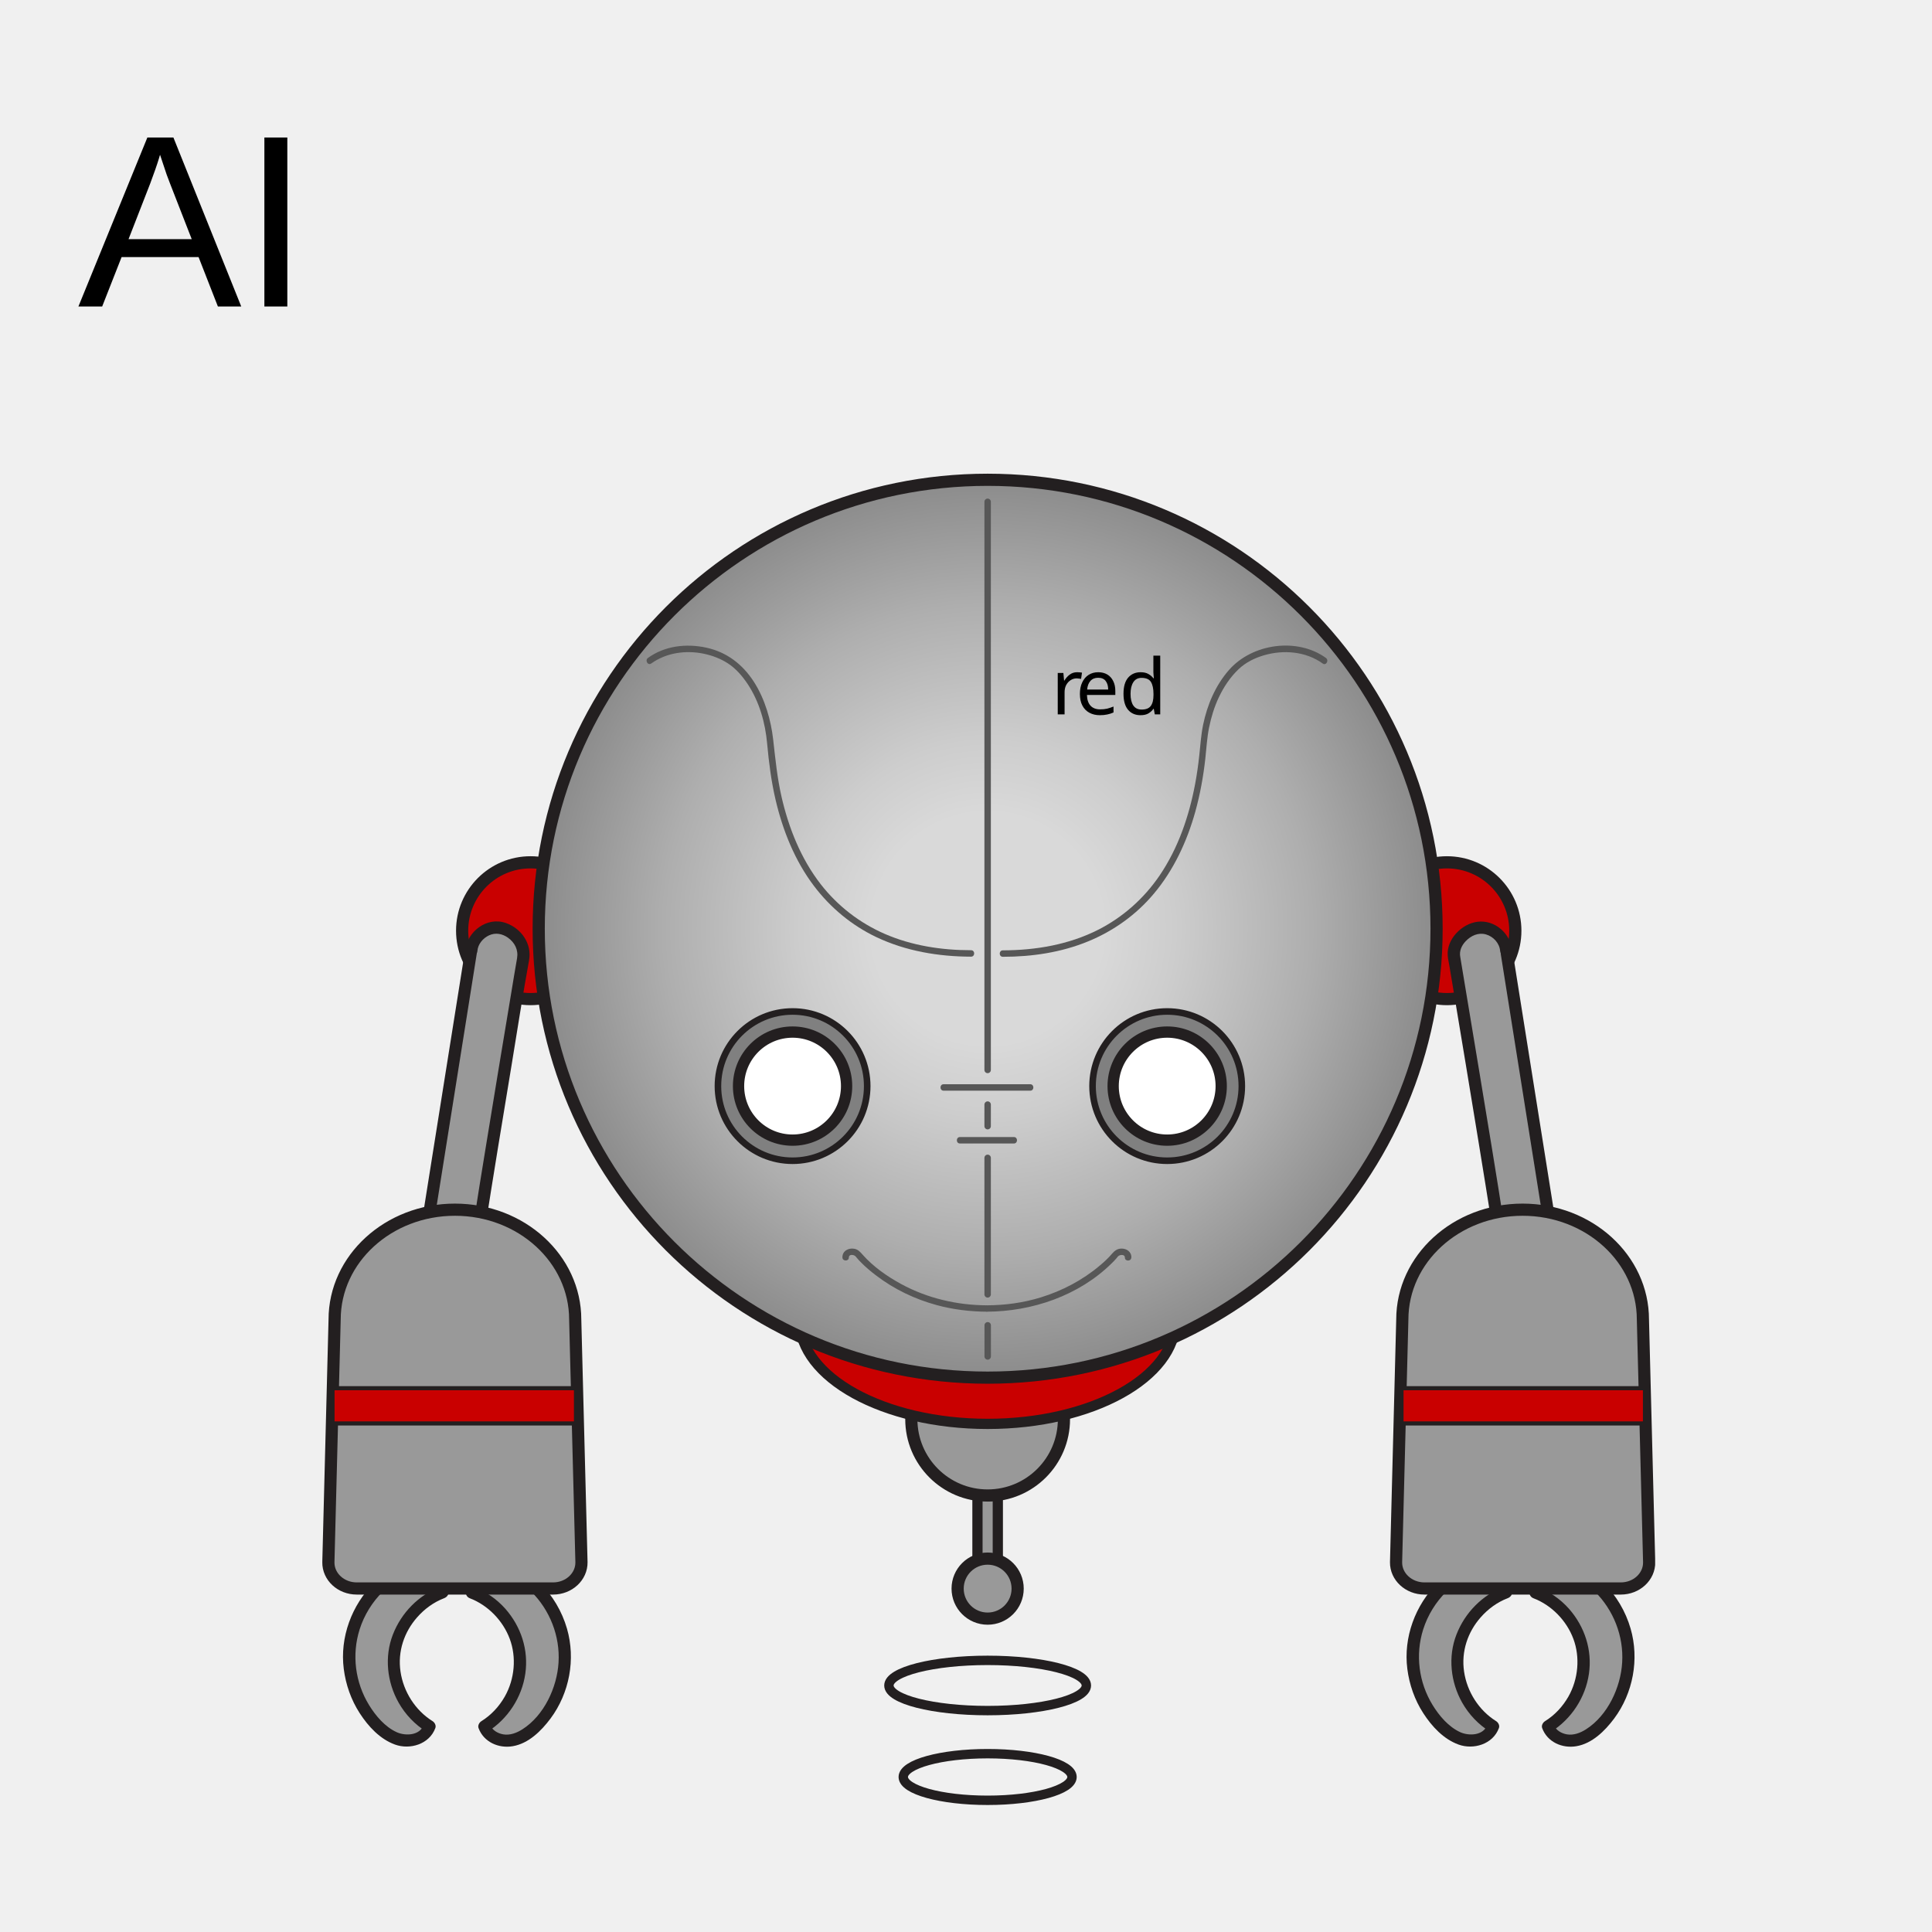
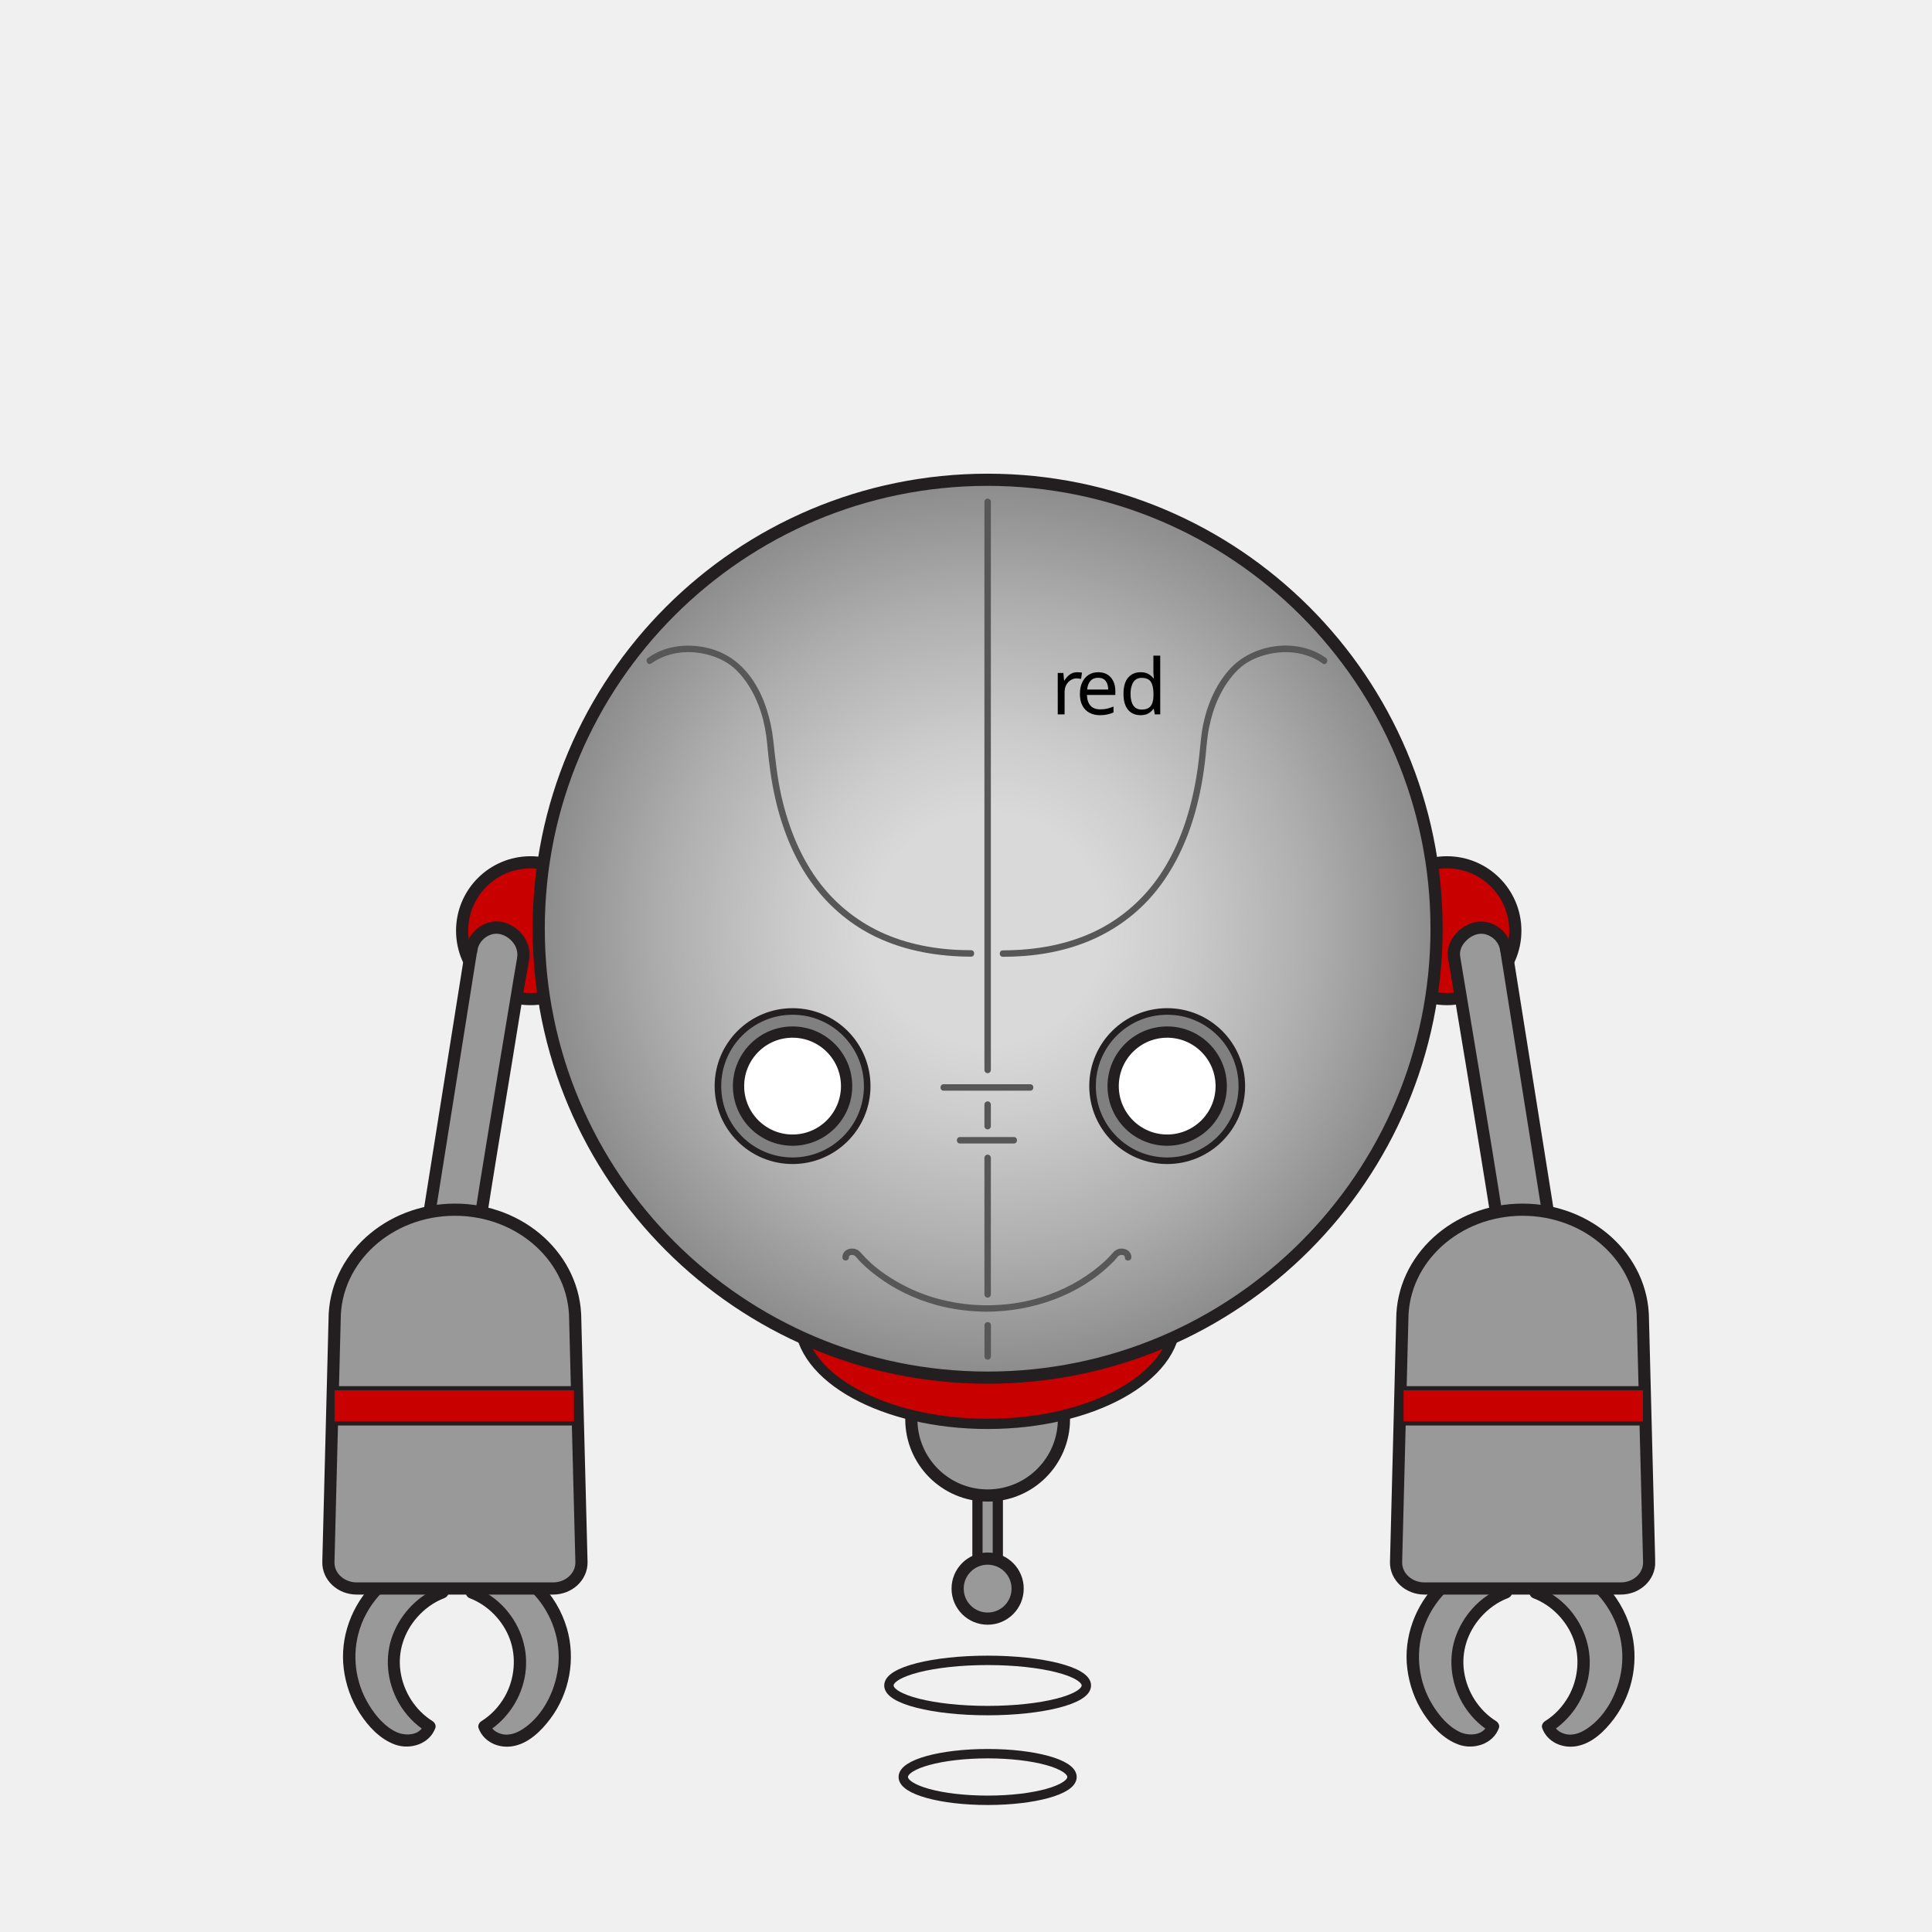
- <svg xmlns="http://www.w3.org/2000/svg" xmlns:xlink="http://www.w3.org/1999/xlink" viewBox="0 0 300 300">
-   <defs>
-     <style>.cls-1{fill:gray;stroke-width:1.02px;}.cls-1,.cls-2,.cls-3,.cls-4,.cls-5,.cls-6,.cls-7,.cls-8,.cls-9,.cls-10{stroke-linecap:round;stroke-miterlimit:10;}.cls-1,.cls-2,.cls-3,.cls-4,.cls-6,.cls-7,.cls-8,.cls-9,.cls-10{stroke:#231f20;}.cls-11{fill:#575757;}.cls-12{letter-spacing:0em;}.cls-2{stroke-width:1.46px;}.cls-2,.cls-5{fill:none;}.cls-13{font-family:MyriadPro-Regular, 'Myriad Pro';font-size:12px;}.cls-3,.cls-6{stroke-width:1.59px;}.cls-3,.cls-14,.cls-10{fill:#999;}.cls-4{fill:url(#radial-gradient);}.cls-4,.cls-9,.cls-10{stroke-width:1.89px;}.cls-15{font-family:ArialMT, Arial;font-size:38.14px;}.cls-5{stroke:#575757;}.cls-6,.cls-7,.cls-9{fill:#c90000;}.cls-7{stroke-width:.64px;}.cls-8{fill:#fff;stroke-width:1.75px;}.cls-16{fill:#fa2e19;}.cls-17{fill:#231f20;}</style>
+ <svg xmlns="http://www.w3.org/2000/svg" xmlns:xlink="http://www.w3.org/1999/xlink" viewBox="0 0 300 300" version="1.1" id="svg138">
+   <defs id="defs128">
+     <style id="style2">.cls-1{fill:gray;stroke-width:1.02px;}.cls-1,.cls-2,.cls-3,.cls-4,.cls-5,.cls-6,.cls-7,.cls-8,.cls-9,.cls-10{stroke-linecap:round;stroke-miterlimit:10;}.cls-1,.cls-2,.cls-3,.cls-4,.cls-6,.cls-7,.cls-8,.cls-9,.cls-10{stroke:#231f20;}.cls-11{fill:#575757;}.cls-12{letter-spacing:0em;}.cls-2{stroke-width:1.46px;}.cls-2,.cls-5{fill:none;}.cls-13{font-family:MyriadPro-Regular, 'Myriad Pro';font-size:12px;}.cls-3,.cls-6{stroke-width:1.59px;}.cls-3,.cls-14,.cls-10{fill:#999;}.cls-4{fill:url(#radial-gradient);}.cls-4,.cls-9,.cls-10{stroke-width:1.89px;}.cls-15{font-family:ArialMT, Arial;font-size:38.14px;}.cls-5{stroke:#575757;}.cls-6,.cls-7,.cls-9{fill:#c90000;}.cls-7{stroke-width:.64px;}.cls-8{fill:#fff;stroke-width:1.75px;}.cls-16{fill:#fa2e19;}.cls-17{fill:#231f20;}</style>
    <radialGradient id="radial-gradient" cx="103.31" cy="70.66" fx="103.31" fy="70.66" r="111.82" gradientTransform="matrix(1, 0, 0, 1, 0, 0)" gradientUnits="userSpaceOnUse">
-       <stop offset=".16" stop-color="#d9d9d9" />
-       <stop offset=".26" stop-color="#cdcdcd" />
-       <stop offset=".45" stop-color="#aeaeae" />
-       <stop offset=".7" stop-color="#7c7c7c" />
-       <stop offset=".83" stop-color="#605f5f" />
+       <stop offset=".16" stop-color="#d9d9d9" id="stop4" />
+       <stop offset=".26" stop-color="#cdcdcd" id="stop6" />
+       <stop offset=".45" stop-color="#aeaeae" id="stop8" />
+       <stop offset=".7" stop-color="#7c7c7c" id="stop10" />
+       <stop offset=".83" stop-color="#605f5f" id="stop12" />
    </radialGradient>
    <symbol id="Robots_AI_1_2" viewBox="0 0 206.96 206.74">
-       <g>
-         <circle class="cls-9" cx="174.63" cy="70.97" r="10.62" />
-         <g>
-           <path class="cls-14" d="M173.88,172.89c-2.85,2.78-4.54,6.72-4.58,10.7-.04,3.98,1.57,7.95,4.37,10.78,1.14,1.16,2.56,2.16,4.17,2.35,1.62,.19,3.43-.64,3.94-2.18-3.69-2.26-5.92-6.72-5.5-11.04,.42-4.31,3.45-8.27,7.51-9.78" />
-           <path class="cls-17" d="M173.21,172.22c-3.5,3.45-5.36,8.49-4.73,13.38,.31,2.44,1.14,4.81,2.48,6.88s3.14,4.01,5.46,4.86,5.35-.03,6.28-2.56c.15-.4-.1-.86-.43-1.07-2.69-1.68-4.52-4.57-4.98-7.7s.57-6.14,2.58-8.42c1.14-1.3,2.57-2.35,4.19-2.97,.48-.18,.81-.64,.66-1.16-.13-.46-.68-.85-1.16-.66-3.44,1.32-6.13,4.05-7.46,7.48s-.91,7.37,.9,10.56c1.04,1.84,2.53,3.4,4.33,4.52l-.43-1.07c-.61,1.66-2.82,1.75-4.19,1.14-1.83-.83-3.28-2.55-4.31-4.23-2.15-3.51-2.7-7.8-1.46-11.73,.71-2.23,1.96-4.26,3.63-5.9,.87-.86-.47-2.19-1.34-1.34h0Z" />
+       <g id="g125">
+         <circle class="cls-9" cx="174.63" cy="70.97" r="10.62" id="circle15" />
+         <g id="g21">
+           <path class="cls-14" d="M173.88,172.89c-2.85,2.78-4.54,6.72-4.58,10.7-.04,3.98,1.57,7.95,4.37,10.78,1.14,1.16,2.56,2.16,4.17,2.35,1.62,.19,3.43-.64,3.94-2.18-3.69-2.26-5.92-6.72-5.5-11.04,.42-4.31,3.45-8.27,7.51-9.78" id="path17" />
+           <path class="cls-17" d="M173.21,172.22c-3.5,3.45-5.36,8.49-4.73,13.38,.31,2.44,1.14,4.81,2.48,6.88s3.14,4.01,5.46,4.86,5.35-.03,6.28-2.56c.15-.4-.1-.86-.43-1.07-2.69-1.68-4.52-4.57-4.98-7.7s.57-6.14,2.58-8.42c1.14-1.3,2.57-2.35,4.19-2.97,.48-.18,.81-.64,.66-1.16-.13-.46-.68-.85-1.16-.66-3.44,1.32-6.13,4.05-7.46,7.48s-.91,7.37,.9,10.56c1.04,1.84,2.53,3.4,4.33,4.52l-.43-1.07c-.61,1.66-2.82,1.75-4.19,1.14-1.83-.83-3.28-2.55-4.31-4.23-2.15-3.51-2.7-7.8-1.46-11.73,.71-2.23,1.96-4.26,3.63-5.9,.87-.86-.47-2.19-1.34-1.34h0Z" id="path19" />
        </g>
-         <g>
-           <path class="cls-14" d="M198.24,172.89c2.85,2.78,4.54,6.72,4.58,10.7,.04,3.98-1.57,7.95-4.37,10.78-1.14,1.16-2.56,2.16-4.17,2.35s-3.43-.64-3.94-2.18c3.69-2.26,5.92-6.72,5.5-11.04-.42-4.31-3.45-8.27-7.51-9.78" />
-           <path class="cls-17" d="M197.57,173.56c2.92,2.88,4.52,6.94,4.27,11.04-.23,3.88-2.25,8.24-5.62,10.38-.88,.56-1.92,.96-2.97,.78-.84-.15-1.71-.63-2.02-1.47l-.43,1.07c3.15-1.97,5.35-5.33,5.88-9.02s-.66-7.3-3.09-10.07c-1.37-1.55-3.1-2.72-5.02-3.46-1.14-.44-1.63,1.39-.5,1.82,2.83,1.08,5.15,3.49,6.2,6.32s.77,6.2-.77,8.93c-.89,1.56-2.12,2.89-3.65,3.84-.33,.21-.58,.67-.43,1.07,.79,2.16,3.11,3.19,5.31,2.81,2.46-.42,4.42-2.37,5.86-4.29,2.95-3.96,3.93-9.23,2.56-13.97-.78-2.69-2.24-5.16-4.23-7.12-.87-.86-2.21,.48-1.34,1.34h0Z" />
+         <g id="g27">
+           <path class="cls-14" d="M198.24,172.89c2.85,2.78,4.54,6.72,4.58,10.7,.04,3.98-1.57,7.95-4.37,10.78-1.14,1.16-2.56,2.16-4.17,2.35s-3.43-.64-3.94-2.18c3.69-2.26,5.92-6.72,5.5-11.04-.42-4.31-3.45-8.27-7.51-9.78" id="path23" />
+           <path class="cls-17" d="M197.57,173.56c2.92,2.88,4.52,6.94,4.27,11.04-.23,3.88-2.25,8.24-5.62,10.38-.88,.56-1.92,.96-2.97,.78-.84-.15-1.71-.63-2.02-1.47l-.43,1.07c3.15-1.97,5.35-5.33,5.88-9.02s-.66-7.3-3.09-10.07c-1.37-1.55-3.1-2.72-5.02-3.46-1.14-.44-1.63,1.39-.5,1.82,2.83,1.08,5.15,3.49,6.2,6.32s.77,6.2-.77,8.93c-.89,1.56-2.12,2.89-3.65,3.84-.33,.21-.58,.67-.43,1.07,.79,2.16,3.11,3.19,5.31,2.81,2.46-.42,4.42-2.37,5.86-4.29,2.95-3.96,3.93-9.23,2.56-13.97-.78-2.69-2.24-5.16-4.23-7.12-.87-.86-2.21,.48-1.34,1.34h0Z" id="path25" />
        </g>
-         <g>
-           <path class="cls-14" d="M183.83,74.11c-.12-2.14-2.33-3.92-4.45-3.59s-4.16,2.7-3.6,4.77c0,0,4.76,28.39,6.87,41.93-.1-1.07,7.97,.65,7.87-.42" />
-           <path class="cls-17" d="M184.77,74.11c-.22-2.66-2.68-4.87-5.39-4.53-2.43,.3-4.81,2.69-4.63,5.23,.04,.57,.19,1.17,.28,1.73,.17,1.04,.35,2.08,.52,3.12,1.34,8.04,2.68,16.08,3.99,24.12,.74,4.56,1.49,9.13,2.2,13.69,.17,1.07,1.87,.79,1.86-.25,0,.19-.09,.37-.21,.5-.07,.08-.19,.14-.22,.14,.05,0,.11-.04,.16-.04,.24,0-.18,0,.04,0,.35-.02,.71-.02,1.06-.01,.96,.03,1.92,.13,2.87,.2,1.07,.08,4.2,.61,4.17-1.22-.02-1.22-1.91-1.22-1.89,0,0-.19,.09-.37,.21-.5,.07-.08,.19-.14,.22-.14-.05,0-.11,.04-.16,.04-.24,0,.18,0-.04,0-.35,.02-.71,.02-1.06,.01-.96-.03-1.92-.13-2.87-.2-1.07-.08-4.2-.61-4.17,1.22l1.86-.25c-1.25-8.02-2.57-16.02-3.9-24.03-.96-5.8-1.92-11.6-2.89-17.4-.03-.16-.05-.32-.08-.48-.18-.93,.2-1.79,.84-2.46,.81-.85,1.95-1.39,3.13-1.06s2.12,1.37,2.22,2.57,1.99,1.22,1.89,0h0Z" />
+         <g id="g33">
+           <path class="cls-14" d="M183.83,74.11c-.12-2.14-2.33-3.92-4.45-3.59s-4.16,2.7-3.6,4.77c0,0,4.76,28.39,6.87,41.93-.1-1.07,7.97,.65,7.87-.42" id="path29" />
+           <path class="cls-17" d="M184.77,74.11c-.22-2.66-2.68-4.87-5.39-4.53-2.43,.3-4.81,2.69-4.63,5.23,.04,.57,.19,1.17,.28,1.73,.17,1.04,.35,2.08,.52,3.12,1.34,8.04,2.68,16.08,3.99,24.12,.74,4.56,1.49,9.13,2.2,13.69,.17,1.07,1.87,.79,1.86-.25,0,.19-.09,.37-.21,.5-.07,.08-.19,.14-.22,.14,.05,0,.11-.04,.16-.04,.24,0-.18,0,.04,0,.35-.02,.71-.02,1.06-.01,.96,.03,1.92,.13,2.87,.2,1.07,.08,4.2,.61,4.17-1.22-.02-1.22-1.91-1.22-1.89,0,0-.19,.09-.37,.21-.5,.07-.08,.19-.14,.22-.14-.05,0-.11,.04-.16,.04-.24,0,.18,0-.04,0-.35,.02-.71,.02-1.06,.01-.96-.03-1.92-.13-2.87-.2-1.07-.08-4.2-.61-4.17,1.22l1.86-.25c-1.25-8.02-2.57-16.02-3.9-24.03-.96-5.8-1.92-11.6-2.89-17.4-.03-.16-.05-.32-.08-.48-.18-.93,.2-1.79,.84-2.46,.81-.85,1.95-1.39,3.13-1.06s2.12,1.37,2.22,2.57,1.99,1.22,1.89,0h0Z" id="path31" />
        </g>
-         <g>
-           <path class="cls-16" d="M183.91,74.42l6.63,41.66-.45-1.54" />
-           <path class="cls-17" d="M183,74.67l5.18,32.54,1.45,9.12,1.82-.5-.45-1.54c-.34-1.17-2.17-.67-1.82,.5l.45,1.54c.35,1.19,2.01,.68,1.82-.5l-5.18-32.54-1.45-9.12c-.08-.5-.71-.79-1.16-.66-.54,.15-.74,.66-.66,1.16h0Z" />
+         <g id="g39">
+           <path class="cls-16" d="M183.91,74.42l6.63,41.66-.45-1.54" id="path35" />
+           <path class="cls-17" d="M183,74.67l5.18,32.54,1.45,9.12,1.82-.5-.45-1.54c-.34-1.17-2.17-.67-1.82,.5l.45,1.54c.35,1.19,2.01,.68,1.82-.5l-5.18-32.54-1.45-9.12c-.08-.5-.71-.79-1.16-.66-.54,.15-.74,.66-.66,1.16h0Z" id="path37" />
        </g>
-         <path class="cls-10" d="M201.61,173.11h-30.47c-2.46,0-4.44-1.84-4.41-4.08l.97-37.68c0-9.42,8.36-17.06,18.68-17.06h0c10.32,0,18.68,7.64,18.68,17.06l.97,37.68c.03,2.25-1.95,4.08-4.41,4.08Z" />
-         <rect class="cls-7" x="167.57" y="142.01" width="37.81" height="5.47" />
-         <circle class="cls-9" cx="32.33" cy="70.97" r="10.62" />
-         <g>
-           <path class="cls-14" d="M33.08,172.89c2.85,2.78,4.54,6.72,4.58,10.7,.04,3.98-1.57,7.95-4.37,10.78-1.14,1.16-2.56,2.16-4.17,2.35s-3.43-.64-3.94-2.18c3.69-2.26,5.92-6.72,5.5-11.04-.42-4.31-3.45-8.27-7.51-9.78" />
-           <path class="cls-17" d="M32.41,173.56c2.92,2.88,4.52,6.94,4.27,11.04-.23,3.88-2.25,8.24-5.62,10.38-.88,.56-1.92,.96-2.97,.78-.84-.15-1.71-.63-2.02-1.47l-.43,1.07c3.15-1.97,5.35-5.33,5.88-9.02s-.66-7.3-3.09-10.07c-1.37-1.55-3.1-2.72-5.02-3.46-1.14-.44-1.63,1.39-.5,1.82,2.83,1.08,5.15,3.49,6.2,6.32s.77,6.2-.77,8.93c-.89,1.56-2.12,2.89-3.65,3.84-.33,.21-.58,.67-.43,1.07,.79,2.16,3.11,3.19,5.31,2.81,2.46-.42,4.42-2.37,5.86-4.29,2.95-3.96,3.93-9.23,2.56-13.97-.78-2.69-2.24-5.16-4.23-7.12-.87-.86-2.21,.48-1.34,1.34h0Z" />
+         <path class="cls-10" d="M201.61,173.11h-30.47c-2.46,0-4.44-1.84-4.41-4.08l.97-37.68c0-9.42,8.36-17.06,18.68-17.06h0c10.32,0,18.68,7.64,18.68,17.06l.97,37.68c.03,2.25-1.95,4.08-4.41,4.08Z" id="path41" />
+         <rect class="cls-7" x="167.57" y="142.01" width="37.81" height="5.47" id="rect43" />
+         <circle class="cls-9" cx="32.33" cy="70.97" r="10.62" id="circle45" />
+         <g id="g51">
+           <path class="cls-14" d="M33.08,172.89c2.85,2.78,4.54,6.72,4.58,10.7,.04,3.98-1.57,7.95-4.37,10.78-1.14,1.16-2.56,2.16-4.17,2.35s-3.43-.64-3.94-2.18c3.69-2.26,5.92-6.72,5.5-11.04-.42-4.31-3.45-8.27-7.51-9.78" id="path47" />
+           <path class="cls-17" d="M32.41,173.56c2.92,2.88,4.52,6.94,4.27,11.04-.23,3.88-2.25,8.24-5.62,10.38-.88,.56-1.92,.96-2.97,.78-.84-.15-1.71-.63-2.02-1.47l-.43,1.07c3.15-1.97,5.35-5.33,5.88-9.02s-.66-7.3-3.09-10.07c-1.37-1.55-3.1-2.72-5.02-3.46-1.14-.44-1.63,1.39-.5,1.82,2.83,1.08,5.15,3.49,6.2,6.32s.77,6.2-.77,8.93c-.89,1.56-2.12,2.89-3.65,3.84-.33,.21-.58,.67-.43,1.07,.79,2.16,3.11,3.19,5.31,2.81,2.46-.42,4.42-2.37,5.86-4.29,2.95-3.96,3.93-9.23,2.56-13.97-.78-2.69-2.24-5.16-4.23-7.12-.87-.86-2.21,.48-1.34,1.34h0Z" id="path49" />
        </g>
-         <g>
-           <path class="cls-14" d="M8.72,172.89c-2.85,2.78-4.54,6.72-4.58,10.7-.04,3.98,1.57,7.95,4.37,10.78,1.14,1.16,2.56,2.16,4.17,2.35s3.43-.64,3.94-2.18c-3.69-2.26-5.92-6.72-5.5-11.04,.42-4.31,3.45-8.27,7.51-9.78" />
-           <path class="cls-17" d="M8.06,172.22c-3.5,3.45-5.36,8.49-4.73,13.38,.31,2.44,1.14,4.81,2.48,6.88s3.14,4.01,5.46,4.86,5.35-.03,6.28-2.56c.15-.4-.1-.86-.43-1.07-2.69-1.68-4.52-4.57-4.98-7.7s.57-6.14,2.58-8.42c1.14-1.3,2.57-2.35,4.19-2.97,.48-.18,.81-.64,.66-1.16-.13-.46-.68-.85-1.16-.66-3.44,1.32-6.13,4.05-7.46,7.48s-.91,7.37,.9,10.56c1.04,1.84,2.53,3.4,4.33,4.52l-.43-1.07c-.61,1.66-2.82,1.75-4.19,1.14-1.83-.83-3.28-2.55-4.31-4.23-2.15-3.51-2.7-7.8-1.46-11.73,.71-2.23,1.96-4.26,3.63-5.9,.87-.86-.47-2.19-1.34-1.34h0Z" />
+         <g id="g57">
+           <path class="cls-14" d="M8.72,172.89c-2.85,2.78-4.54,6.72-4.58,10.7-.04,3.98,1.57,7.95,4.37,10.78,1.14,1.16,2.56,2.16,4.17,2.35s3.43-.64,3.94-2.18c-3.69-2.26-5.92-6.72-5.5-11.04,.42-4.31,3.45-8.27,7.51-9.78" id="path53" />
+           <path class="cls-17" d="M8.06,172.22c-3.5,3.45-5.36,8.49-4.73,13.38,.31,2.44,1.14,4.81,2.48,6.88s3.14,4.01,5.46,4.86,5.35-.03,6.28-2.56c.15-.4-.1-.86-.43-1.07-2.69-1.68-4.52-4.57-4.98-7.7s.57-6.14,2.58-8.42c1.14-1.3,2.57-2.35,4.19-2.97,.48-.18,.81-.64,.66-1.16-.13-.46-.68-.85-1.16-.66-3.44,1.32-6.13,4.05-7.46,7.48s-.91,7.37,.9,10.56c1.04,1.84,2.53,3.4,4.33,4.52l-.43-1.07c-.61,1.66-2.82,1.75-4.19,1.14-1.83-.83-3.28-2.55-4.31-4.23-2.15-3.51-2.7-7.8-1.46-11.73,.71-2.23,1.96-4.26,3.63-5.9,.87-.86-.47-2.19-1.34-1.34h0Z" id="path55" />
        </g>
-         <rect class="cls-3" x="101.73" y="151.78" width="3.16" height="20.8" />
-         <circle class="cls-10" cx="103.31" cy="146.82" r="11.85" />
-         <circle class="cls-10" cx="103.31" cy="173.13" r="4.66" />
-         <ellipse class="cls-6" cx="103.31" cy="131.46" rx="29.2" ry="16.09" />
-         <circle class="cls-4" cx="103.31" cy="70.66" r="69.71" />
-         <ellipse class="cls-2" cx="103.31" cy="188.17" rx="15.33" ry="3.9" />
-         <ellipse class="cls-2" cx="103.31" cy="202.38" rx="13.1" ry="3.62" />
-         <g>
-           <path class="cls-14" d="M23.14,74.11c.12-2.14,2.33-3.92,4.45-3.59,2.12,.34,4.16,2.7,3.6,4.77,0,0-4.76,28.39-6.87,41.93,.1-1.07-7.97,.65-7.87-.42" />
-           <path class="cls-17" d="M24.08,74.11c.09-1.06,.86-1.98,1.81-2.42,1-.46,2.05-.26,2.93,.36,1.07,.76,1.64,1.9,1.42,3.19-.33,1.84-.62,3.69-.93,5.54-1.3,7.79-2.59,15.58-3.86,23.37-.7,4.27-1.39,8.54-2.05,12.82l1.86,.25c.03-1.83-3.1-1.3-4.17-1.22-.96,.07-1.91,.17-2.87,.2-.35,.01-.71,0-1.06-.01-.23-.01,.18,.02-.01,0-.02,0-.15-.02-.16-.04-.04-.08,.1,.06,.13,.08,.16,.14,.28,.33,.28,.56,.02-1.22-1.87-1.22-1.89,0-.03,1.83,3.1,1.3,4.17,1.22,.96-.07,1.91-.17,2.87-.2,.35-.01,.71,0,1.06,.01,.23,.01-.18-.02,.01,0,.02,0,.15,.02,.16,.04,.04,.08-.1-.06-.13-.08-.16-.14-.28-.33-.28-.56-.02,1.04,1.69,1.33,1.86,.25,1.33-8.54,2.74-17.06,4.15-25.58,.9-5.44,1.73-10.89,2.72-16.32,.47-2.57-1.18-4.95-3.61-5.8-2.95-1.03-6.05,1.35-6.29,4.33-.1,1.21,1.79,1.21,1.89,0h0Z" />
+         <rect class="cls-3" x="101.73" y="151.78" width="3.16" height="20.8" id="rect59" />
+         <circle class="cls-10" cx="103.31" cy="146.82" r="11.85" id="circle61" />
+         <circle class="cls-10" cx="103.31" cy="173.13" r="4.66" id="circle63" />
+         <ellipse class="cls-6" cx="103.31" cy="131.46" rx="29.2" ry="16.09" id="ellipse65" />
+         <circle class="cls-4" cx="103.31" cy="70.66" r="69.71" id="circle67" />
+         <ellipse class="cls-2" cx="103.31" cy="188.17" rx="15.33" ry="3.9" id="ellipse69" />
+         <ellipse class="cls-2" cx="103.31" cy="202.38" rx="13.1" ry="3.62" id="ellipse71" />
+         <g id="g77">
+           <path class="cls-14" d="M23.14,74.11c.12-2.14,2.33-3.92,4.45-3.59,2.12,.34,4.16,2.7,3.6,4.77,0,0-4.76,28.39-6.87,41.93,.1-1.07-7.97,.65-7.87-.42" id="path73" />
+           <path class="cls-17" d="M24.08,74.11c.09-1.06,.86-1.98,1.81-2.42,1-.46,2.05-.26,2.93,.36,1.07,.76,1.64,1.9,1.42,3.19-.33,1.84-.62,3.69-.93,5.54-1.3,7.79-2.59,15.58-3.86,23.37-.7,4.27-1.39,8.54-2.05,12.82l1.86,.25c.03-1.83-3.1-1.3-4.17-1.22-.96,.07-1.91,.17-2.87,.2-.35,.01-.71,0-1.06-.01-.23-.01,.18,.02-.01,0-.02,0-.15-.02-.16-.04-.04-.08,.1,.06,.13,.08,.16,.14,.28,.33,.28,.56,.02-1.22-1.87-1.22-1.89,0-.03,1.83,3.1,1.3,4.17,1.22,.96-.07,1.91-.17,2.87-.2,.35-.01,.71,0,1.06,.01,.23,.01-.18-.02,.01,0,.02,0,.15,.02,.16,.04,.04,.08-.1-.06-.13-.08-.16-.14-.28-.33-.28-.56-.02,1.04,1.69,1.33,1.86,.25,1.33-8.54,2.74-17.06,4.15-25.58,.9-5.44,1.73-10.89,2.72-16.32,.47-2.57-1.18-4.95-3.61-5.8-2.95-1.03-6.05,1.35-6.29,4.33-.1,1.21,1.79,1.21,1.89,0h0Z" id="path75" />
        </g>
-         <g>
-           <path class="cls-16" d="M23.05,74.42l-6.63,41.66,.45-1.54" />
-           <path class="cls-17" d="M22.14,74.17l-5.18,32.54-1.45,9.12c-.19,1.18,1.47,1.7,1.82,.5l.45-1.54c.34-1.17-1.48-1.67-1.82-.5l-.45,1.54,1.82,.5,5.18-32.54,1.45-9.12c.08-.51-.13-1.01-.66-1.16-.45-.13-1.08,.16-1.16,.66h0Z" />
+         <g id="g83">
+           <path class="cls-16" d="M23.05,74.42l-6.63,41.66,.45-1.54" id="path79" />
+           <path class="cls-17" d="M22.14,74.17l-5.18,32.54-1.45,9.12c-.19,1.18,1.47,1.7,1.82,.5l.45-1.54c.34-1.17-1.48-1.67-1.82-.5l-.45,1.54,1.82,.5,5.18-32.54,1.45-9.12c.08-.51-.13-1.01-.66-1.16-.45-.13-1.08,.16-1.16,.66h0Z" id="path81" />
        </g>
-         <path class="cls-10" d="M5.36,173.11h30.47c2.46,0,4.44-1.84,4.41-4.08l-.97-37.68c0-9.42-8.36-17.06-18.68-17.06h0c-10.32,0-18.68,7.64-18.68,17.06l-.97,37.68c-.03,2.25,1.95,4.08,4.41,4.08Z" />
-         <circle class="cls-1" cx="73.02" cy="95.1" r="11.59" />
-         <circle class="cls-8" cx="73.02" cy="95.1" r="8.39" />
-         <circle class="cls-1" cx="131.19" cy="95.1" r="11.59" />
-         <circle class="cls-8" cx="131.19" cy="95.1" r="8.39" />
-         <rect class="cls-7" x="1.58" y="142.01" width="37.81" height="5.47" />
-         <g>
-           <g>
-             <path class="cls-11" d="M51.07,29.48c2.35-1.69,5.38-2.1,8.17-1.52,1.33,.28,2.62,.77,3.76,1.51,1.24,.81,2.23,1.98,3.05,3.2,1.81,2.74,2.73,5.99,3.02,9.24,.27,2.95,.64,5.88,1.32,8.77,1.12,4.76,2.99,9.43,5.96,13.35,2.55,3.37,5.85,6.11,9.67,7.93,4.58,2.18,9.67,3.03,14.72,3.04,.64,0,.64-1,0-1-4.56,0-9.17-.7-13.37-2.52-3.92-1.7-7.35-4.35-9.98-7.73-3.06-3.94-4.95-8.67-6.07-13.51-.68-2.96-.97-5.93-1.31-8.94s-1.27-6.29-2.99-8.97-4.17-4.6-7.34-5.3-6.51-.3-9.11,1.58c-.52,.37-.02,1.24,.5,.86h0Z" />
-             <path class="cls-11" d="M155.85,28.62c-4.49-3.24-11.47-2.24-15.07,1.87-2.09,2.39-3.37,5.4-4.01,8.5-.32,1.55-.42,3.12-.59,4.7s-.37,3-.65,4.49c-.94,5.02-2.63,9.97-5.52,14.22-2.42,3.56-5.69,6.47-9.53,8.42-4.57,2.32-9.72,3.19-14.81,3.2-.64,0-.64,1,0,1,4.51,0,9.07-.67,13.26-2.4,3.94-1.62,7.45-4.13,10.19-7.4,3.09-3.68,5.14-8.1,6.43-12.71,.75-2.7,1.25-5.46,1.56-8.25,.18-1.61,.26-3.22,.58-4.81s.8-3.19,1.5-4.68c.77-1.63,1.78-3.17,3.09-4.41,1.08-1.03,2.46-1.72,3.88-2.14,3.06-.91,6.54-.64,9.18,1.26,.52,.38,1.02-.49,.5-.86h0Z" />
+         <path class="cls-10" d="M5.36,173.11h30.47c2.46,0,4.44-1.84,4.41-4.08l-.97-37.68c0-9.42-8.36-17.06-18.68-17.06h0c-10.32,0-18.68,7.64-18.68,17.06l-.97,37.68c-.03,2.25,1.95,4.08,4.41,4.08Z" id="path85" />
+         <circle class="cls-1" cx="73.02" cy="95.1" r="11.59" id="circle87" />
+         <circle class="cls-8" cx="73.02" cy="95.1" r="8.39" id="circle89" />
+         <circle class="cls-1" cx="131.19" cy="95.1" r="11.59" id="circle91" />
+         <circle class="cls-8" cx="131.19" cy="95.1" r="8.39" id="circle93" />
+         <rect class="cls-7" x="1.58" y="142.01" width="37.81" height="5.47" id="rect95" />
+         <g id="g117">
+           <g id="g101">
+             <path class="cls-11" d="M51.07,29.48c2.35-1.69,5.38-2.1,8.17-1.52,1.33,.28,2.62,.77,3.76,1.51,1.24,.81,2.23,1.98,3.05,3.2,1.81,2.74,2.73,5.99,3.02,9.24,.27,2.95,.64,5.88,1.32,8.77,1.12,4.76,2.99,9.43,5.96,13.35,2.55,3.37,5.85,6.11,9.67,7.93,4.58,2.18,9.67,3.03,14.72,3.04,.64,0,.64-1,0-1-4.56,0-9.17-.7-13.37-2.52-3.92-1.7-7.35-4.35-9.98-7.73-3.06-3.94-4.95-8.67-6.07-13.51-.68-2.96-.97-5.93-1.31-8.94s-1.27-6.29-2.99-8.97-4.17-4.6-7.34-5.3-6.51-.3-9.11,1.58c-.52,.37-.02,1.24,.5,.86h0Z" id="path97" />
+             <path class="cls-11" d="M155.85,28.62c-4.49-3.24-11.47-2.24-15.07,1.87-2.09,2.39-3.37,5.4-4.01,8.5-.32,1.55-.42,3.12-.59,4.7s-.37,3-.65,4.49c-.94,5.02-2.63,9.97-5.52,14.22-2.42,3.56-5.69,6.47-9.53,8.42-4.57,2.32-9.72,3.19-14.81,3.2-.64,0-.64,1,0,1,4.51,0,9.07-.67,13.26-2.4,3.94-1.62,7.45-4.13,10.19-7.4,3.09-3.68,5.14-8.1,6.43-12.71,.75-2.7,1.25-5.46,1.56-8.25,.18-1.61,.26-3.22,.58-4.81s.8-3.19,1.5-4.68c.77-1.63,1.78-3.17,3.09-4.41,1.08-1.03,2.46-1.72,3.88-2.14,3.06-.91,6.54-.64,9.18,1.26,.52,.38,1.02-.49,.5-.86h0Z" id="path99" />
          </g>
-           <path class="cls-11" d="M125.63,121.71c.02-.9-.76-1.42-1.61-1.38-.6,.03-1.01,.35-1.39,.79-.57,.68-1.24,1.29-1.92,1.86-2.66,2.25-5.83,3.91-9.15,4.93-2.72,.84-5.55,1.22-8.4,1.23-.64,0-.64,1,0,1h.06c.64,0,.64-1,0-1-4.64-.02-9.24-1.08-13.33-3.3-2.19-1.19-4.33-2.69-5.99-4.56-.37-.42-.69-.8-1.27-.92-.91-.18-1.89,.33-1.87,1.34,.01,.64,1.01,.64,1,0,0-.38,.42-.44,.72-.35,.23,.07,.36,.22,.5,.4,.19,.23,.39,.45,.6,.66,.75,.77,1.57,1.46,2.43,2.11,2.78,2.12,6,3.66,9.37,4.58,2.55,.69,5.19,1.02,7.83,1.03v-1h-.06v1c7.05-.02,14.33-2.49,19.42-7.51,.26-.26,.52-.52,.76-.8,.11-.13,.2-.28,.34-.37,.3-.2,.96-.21,.95,.26-.01,.64,.99,.64,1,0h0Z" />
-           <path class="cls-11" d="M99.01,104.01h8.38c.64,0,.64-1,0-1h-8.38c-.64,0-.64,1,0,1h0Z" />
-           <path class="cls-11" d="M96.47,95.81h13.46c.64,0,.64-1,0-1h-13.46c-.64,0-.64,1,0,1h0Z" />
-           <path class="cls-5" d="M103.32,132.24c0,1.61,0,3.23,0,4.84" />
-           <path class="cls-5" d="M103.31,106.24c0,7.07,.01,14.14,0,21.2" />
-           <path class="cls-5" d="M103.31,97.97c0,1.12,0,2.23,0,3.35" />
-           <path class="cls-5" d="M103.31,4.37c.01,29.28,.01,59.28,0,88.22" />
+           <path class="cls-11" d="M125.63,121.71c.02-.9-.76-1.42-1.61-1.38-.6,.03-1.01,.35-1.39,.79-.57,.68-1.24,1.29-1.92,1.86-2.66,2.25-5.83,3.91-9.15,4.93-2.72,.84-5.55,1.22-8.4,1.23-.64,0-.64,1,0,1h.06c.64,0,.64-1,0-1-4.64-.02-9.24-1.08-13.33-3.3-2.19-1.19-4.33-2.69-5.99-4.56-.37-.42-.69-.8-1.27-.92-.91-.18-1.89,.33-1.87,1.34,.01,.64,1.01,.64,1,0,0-.38,.42-.44,.72-.35,.23,.07,.36,.22,.5,.4,.19,.23,.39,.45,.6,.66,.75,.77,1.57,1.46,2.43,2.11,2.78,2.12,6,3.66,9.37,4.58,2.55,.69,5.19,1.02,7.83,1.03v-1h-.06v1c7.05-.02,14.33-2.49,19.42-7.51,.26-.26,.52-.52,.76-.8,.11-.13,.2-.28,.34-.37,.3-.2,.96-.21,.95,.26-.01,.64,.99,.64,1,0h0Z" id="path103" />
+           <path class="cls-11" d="M99.01,104.01h8.38c.64,0,.64-1,0-1h-8.38c-.64,0-.64,1,0,1h0Z" id="path105" />
+           <path class="cls-11" d="M96.47,95.81h13.46c.64,0,.64-1,0-1h-13.46c-.64,0-.64,1,0,1h0Z" id="path107" />
+           <path class="cls-5" d="M103.32,132.24c0,1.61,0,3.23,0,4.84" id="path109" />
+           <path class="cls-5" d="M103.31,106.24c0,7.07,.01,14.14,0,21.2" id="path111" />
+           <path class="cls-5" d="M103.31,97.97c0,1.12,0,2.23,0,3.35" id="path113" />
+           <path class="cls-5" d="M103.31,4.37c.01,29.28,.01,59.28,0,88.22" id="path115" />
        </g>
-         <text class="cls-13" transform="translate(113.18 37.38)">
-           <tspan class="cls-12" x="0" y="0">r</tspan>
-           <tspan x="3.8" y="0">ed</tspan>
+         <text class="cls-13" transform="translate(113.18 37.38)" id="text123">
+           <tspan class="cls-12" x="0" y="0" id="tspan119">r</tspan>
+           <tspan x="3.8" y="0" id="tspan121">ed</tspan>
        </text>
      </g>
    </symbol>
  </defs>
  <g id="Robos">
-     <use width="206.96" height="206.74" transform="translate(50.05 73.55)" xlink:href="#Robots_AI_1_2" />
-   </g>
-   <g id="TXT__etc">
-     <text class="cls-15" transform="translate(12.1 47.59)">
-       <tspan x="0" y="0">AI</tspan>
-     </text>
+     <use width="206.96" height="206.74" transform="translate(50.05 73.55)" xlink:href="#Robots_AI_1_2" id="use130" />
  </g>
</svg>
